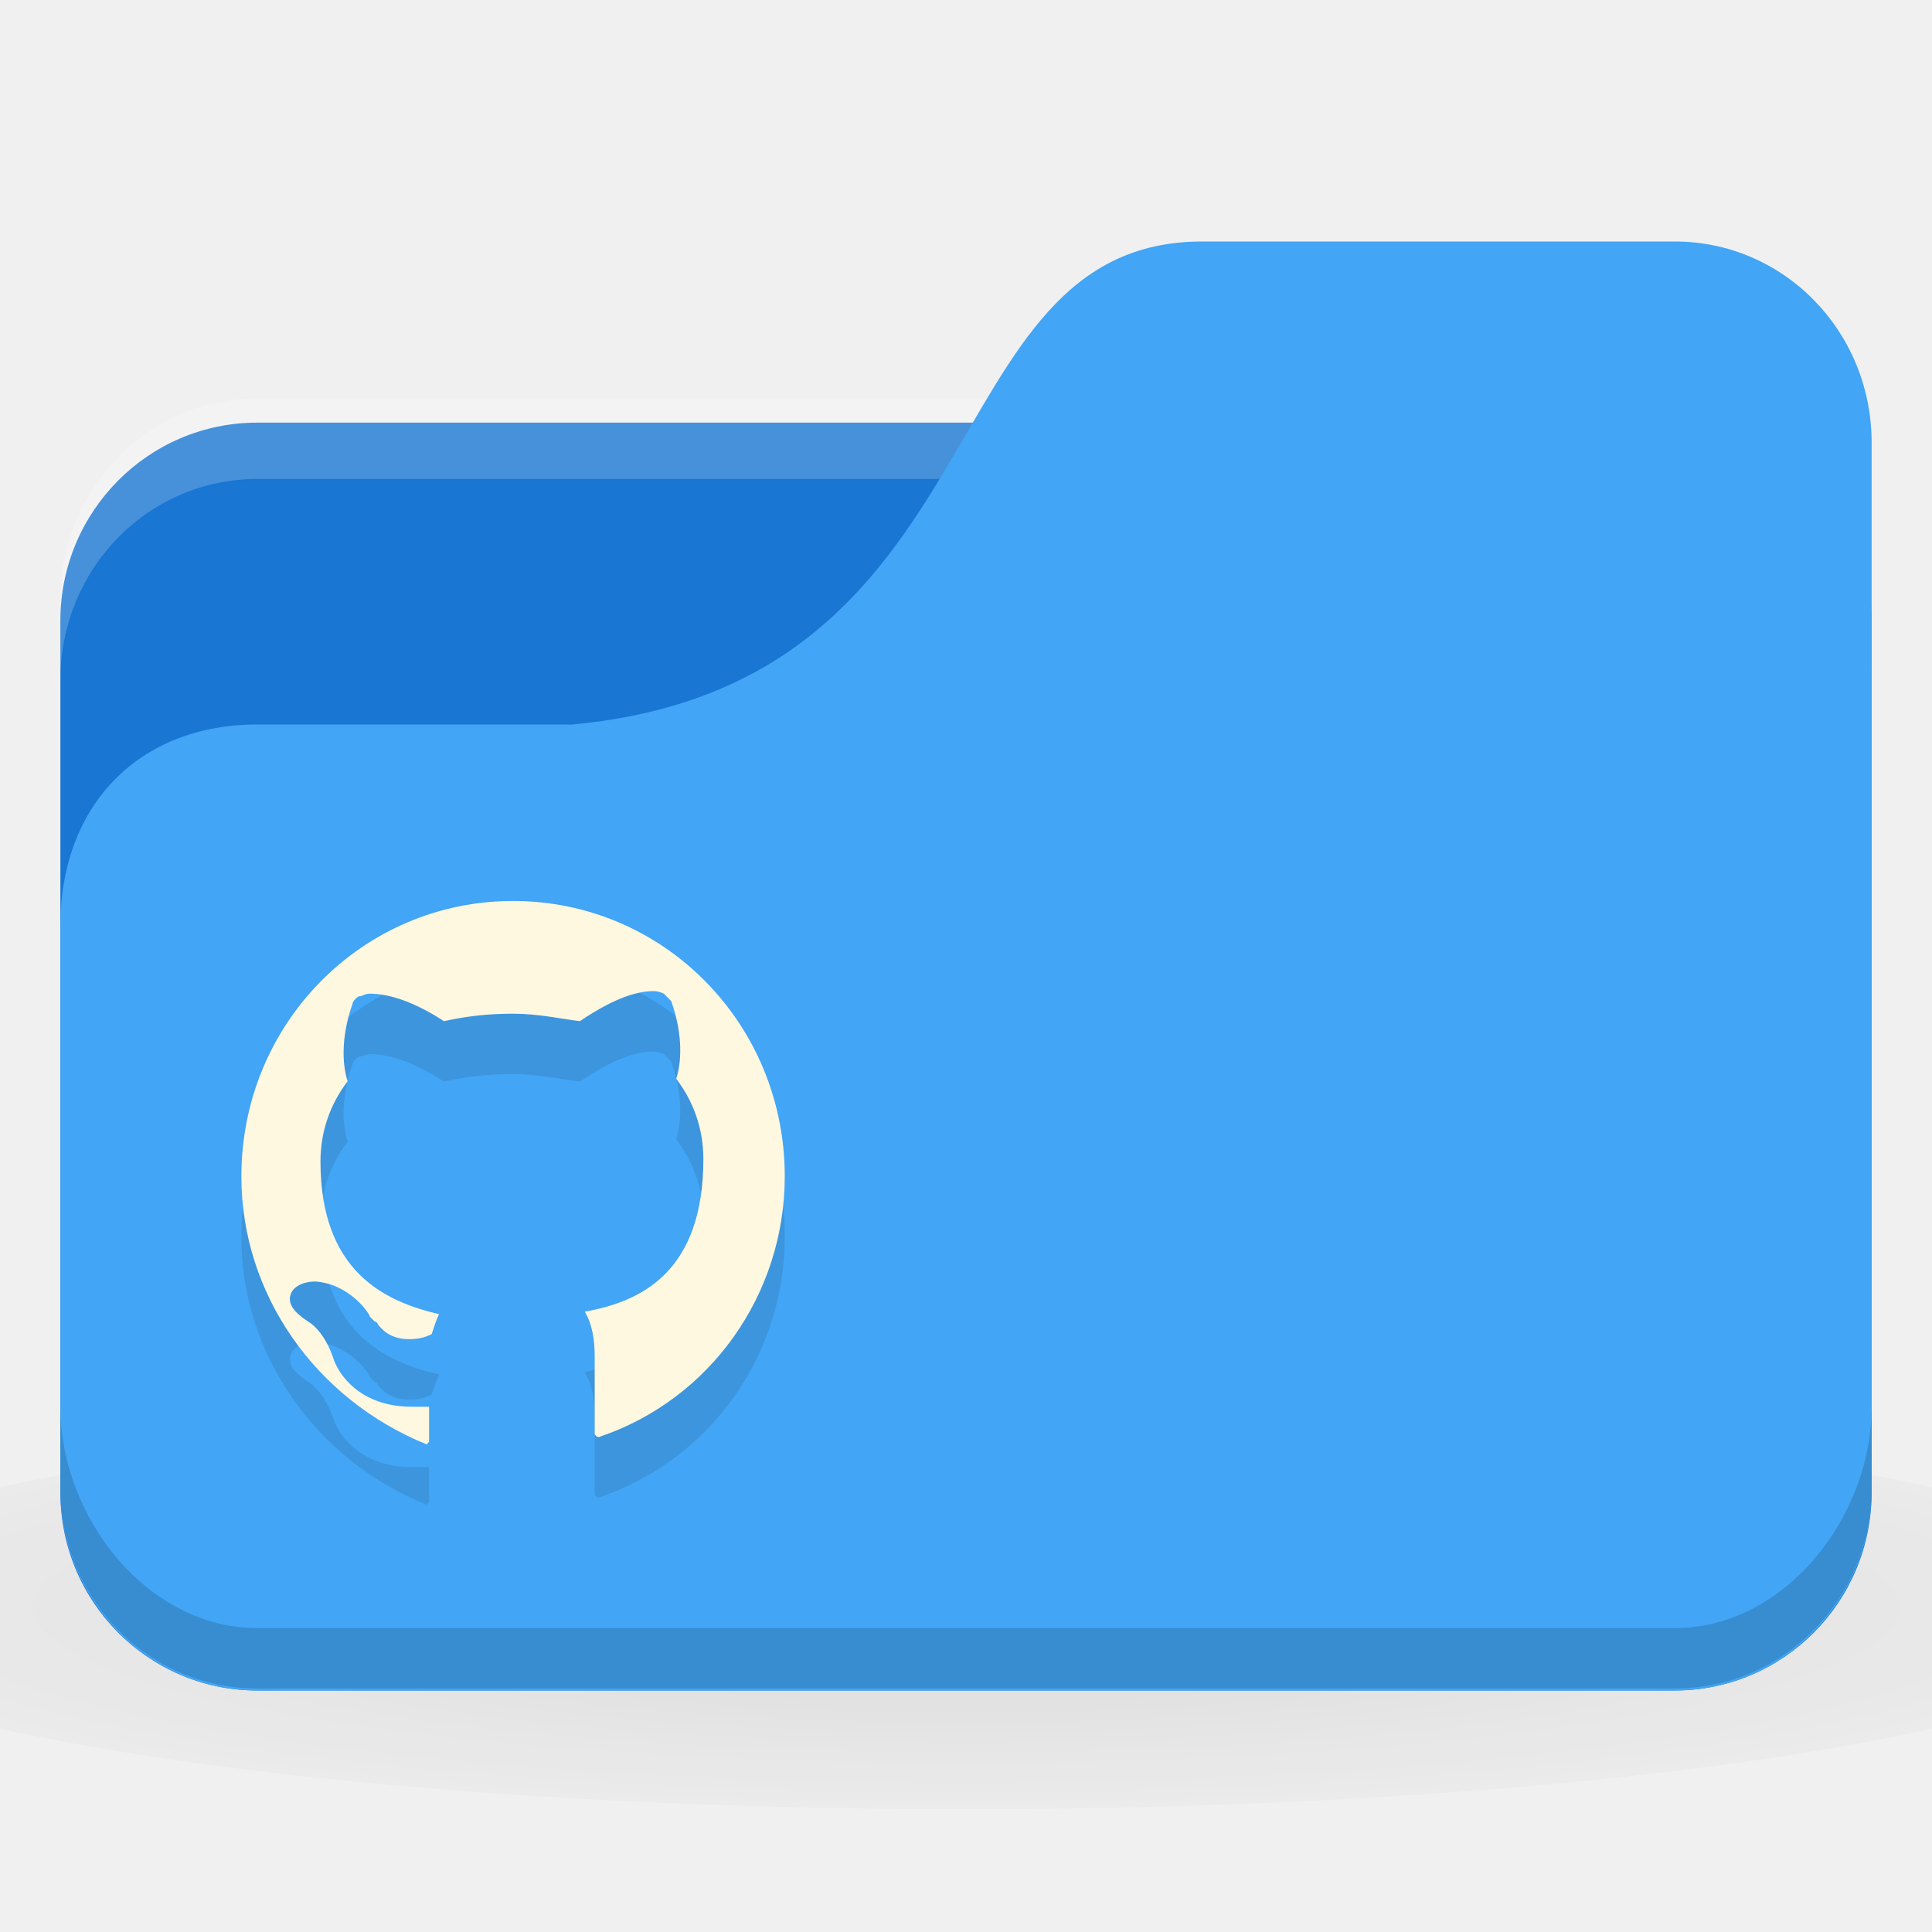
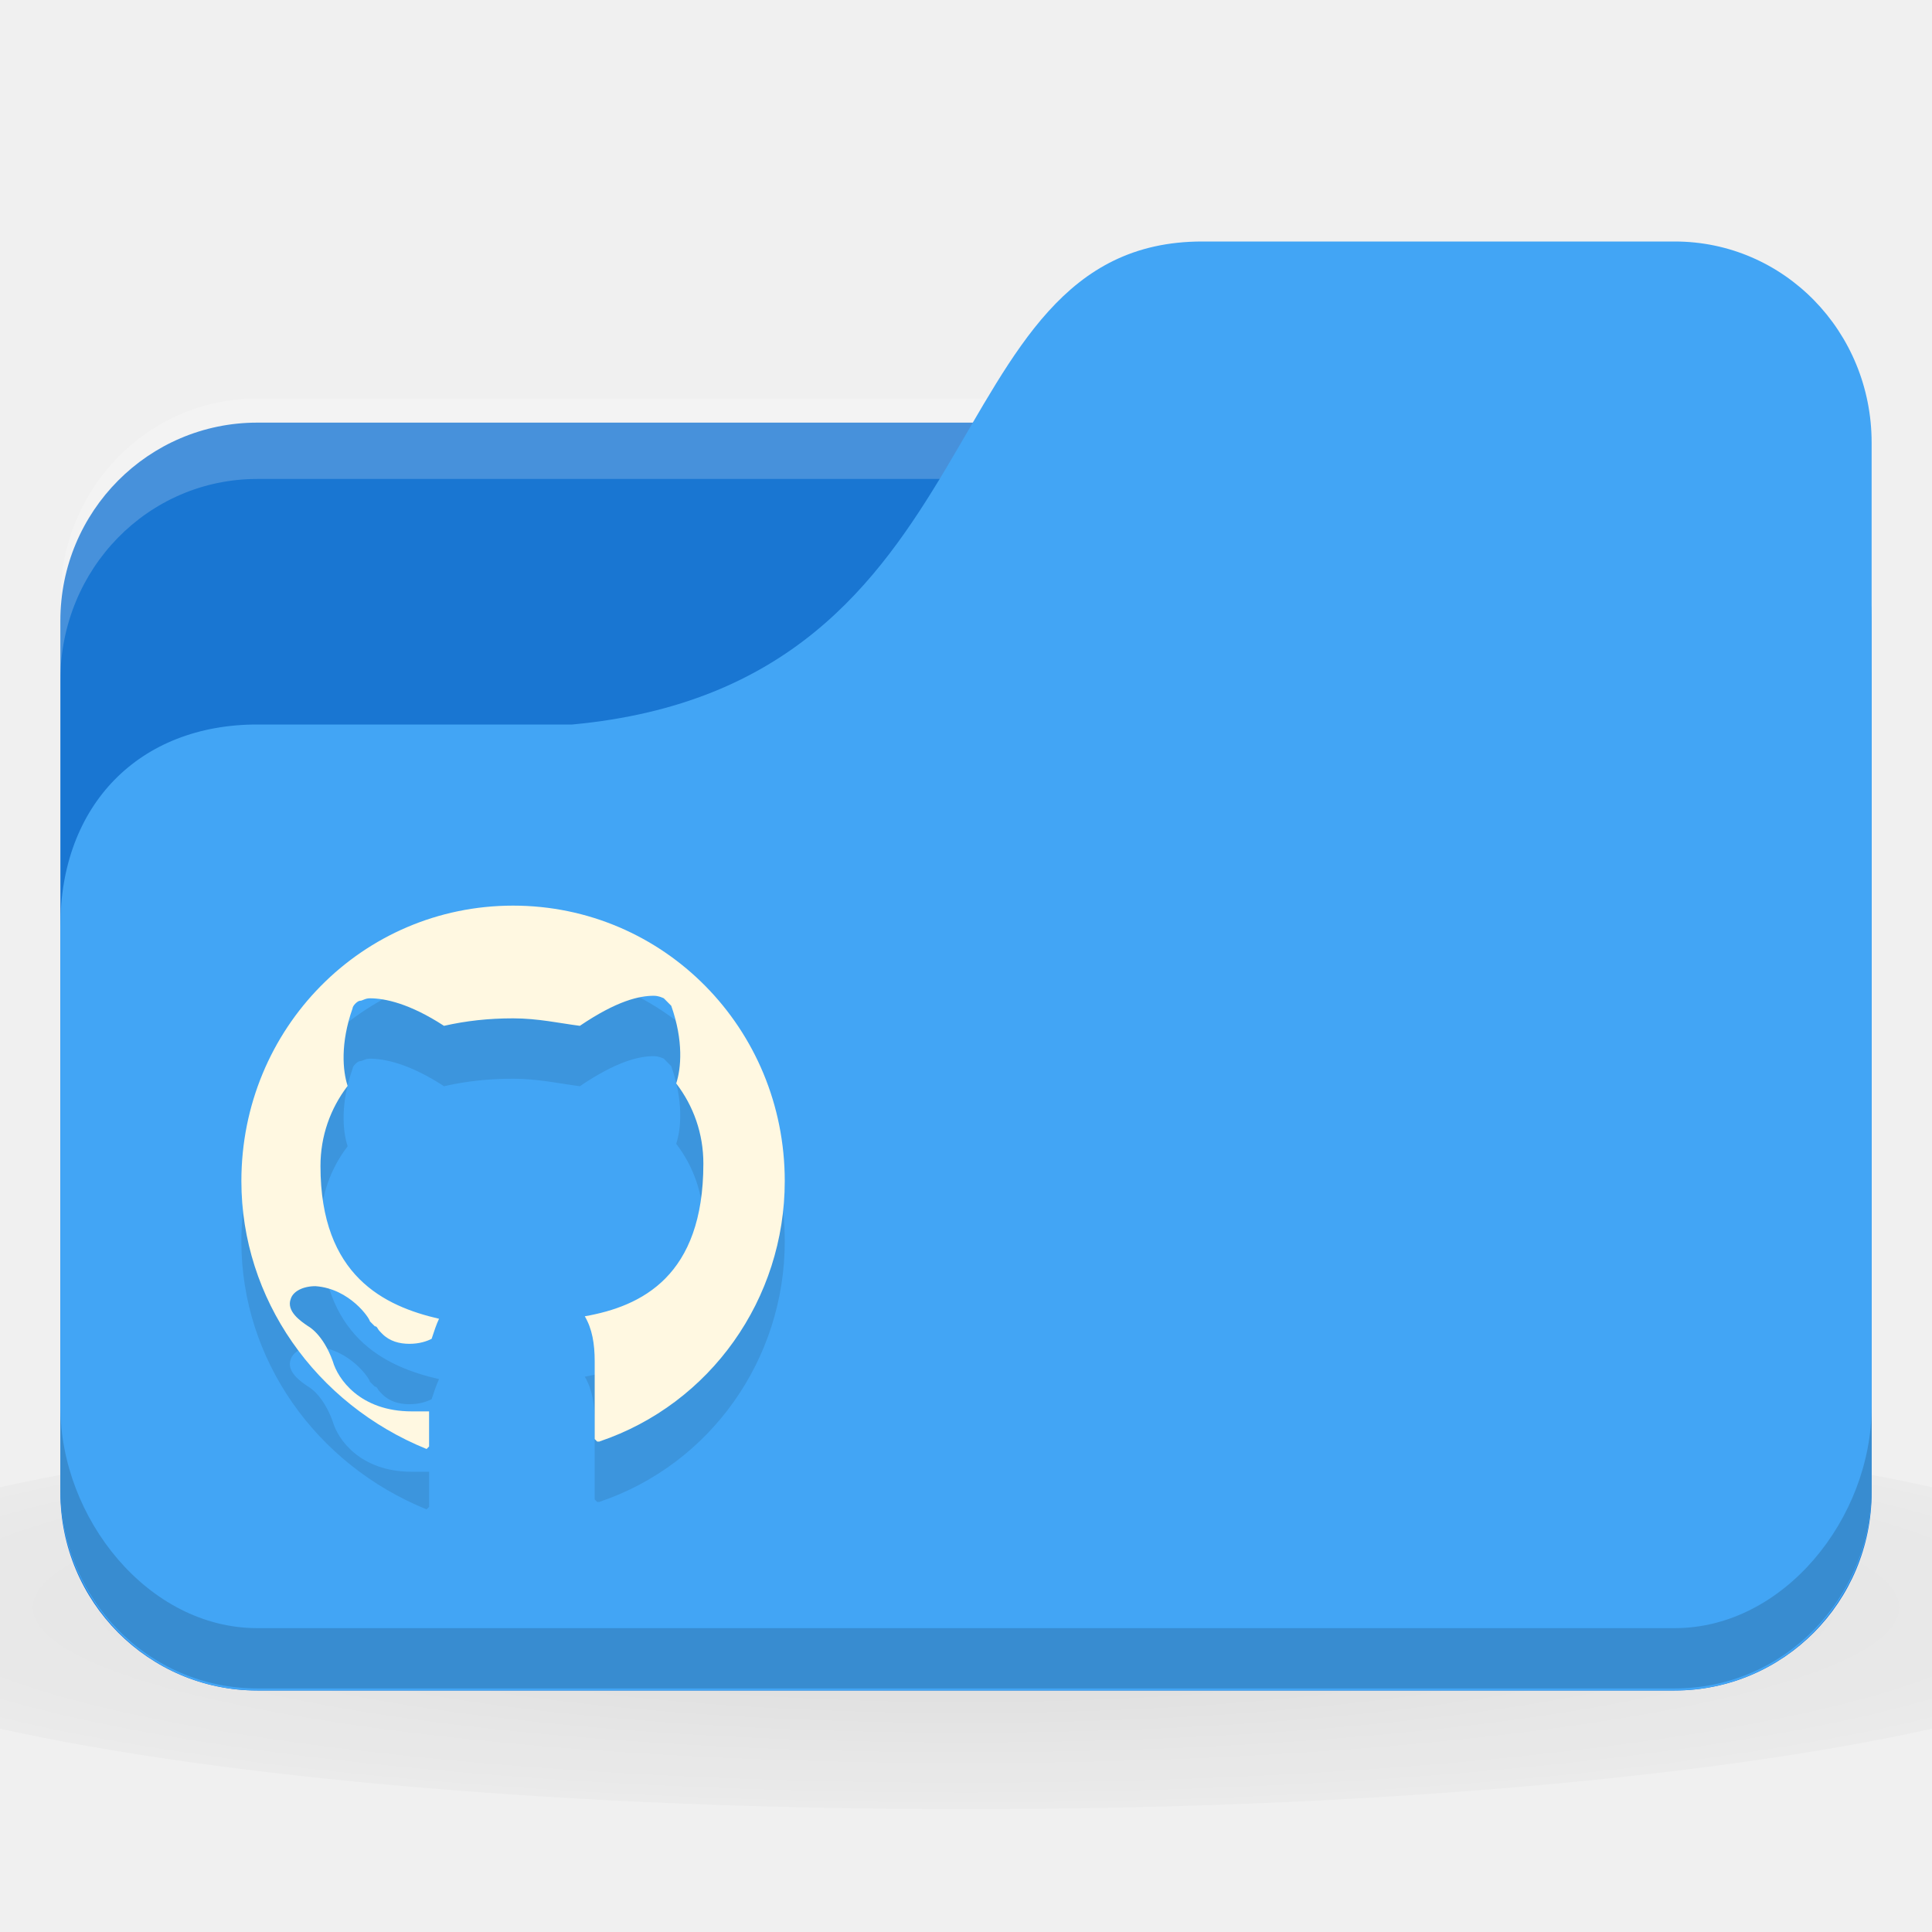
<svg xmlns="http://www.w3.org/2000/svg" version="1.1" viewBox="0 0 32 32">
  <defs>
    <radialGradient id="radialGradient3098" cx="24" cy="40.5" r="24" gradientTransform="matrix(.83333 0 0 .13889 -4 1041.4)" gradientUnits="userSpaceOnUse">
      <stop offset="0" />
      <stop style="stop-opacity:.196" offset="1" />
    </radialGradient>
  </defs>
-   <g transform="translate(0 -1020.4)">
+   <g transform="translate(0,-1020.4)">
    <path d="m16 1043.7c-6.551 0-12.352 0.522-16 1.333v4c3.648 0.811 9.449 1.333 16 1.333s12.352-0.522 16-1.333v-4c-3.648-0.811-9.449-1.333-16-1.333z" style="fill:url(#radialGradient3098);opacity:.1" />
    <rect x="1" y="1027.4" width="30" height="21" rx="3.261" ry="3.281" style="fill:#1976d2" />
    <path d="m4.261 1027c-1.807 0-3.261 1.487-3.261 3.333v1.333c0-1.847 1.454-3.333 3.261-3.333h23.478c1.807 0 3.261 1.487 3.261 3.333v-1.333c0-1.847-1.454-3.333-3.261-3.333z" style="fill:#fff;opacity:.2" />
    <path d="m4.261 1032.4h5.217c7.174-0.667 5.87-8 10.435-8h7.826c1.807 0 3.261 1.487 3.261 3.333v17.333c0 1.847-1.454 3.333-3.261 3.333h-23.478c-1.807 0-3.261-1.487-3.261-3.333v-9.333c0-2 1.304-3.333 3.261-3.333z" style="fill:#42a5f5" />
    <path d="m1 1043.7v1.333c0 1.847 1.454 3.333 3.261 3.333h23.478c1.807 0 3.261-1.487 3.261-3.333v-1.333c0 1.847-1.454 3.667-3.261 3.667h-23.478c-1.807 0-3.261-1.82-3.261-3.667z" style="opacity:.15" />
-     <path d="m9.932 1045.2h-0.041l-0.041-0.042v-1.286c0-0.29-0.041-0.539-0.164-0.747 0.941-0.166 1.964-0.664 1.964-2.53 0-0.498-0.164-0.954-0.45-1.327 0.082-0.249 0.123-0.705-0.082-1.286l-0.123-0.124s-0.082-0.042-0.164-0.042c-0.245 0-0.614 0.083-1.227 0.498-0.327-0.042-0.695-0.124-1.105-0.124s-0.777 0.041-1.145 0.124c-0.573-0.373-0.982-0.456-1.227-0.456-0.082 0-0.123 0.041-0.164 0.041-0.041 0-0.123 0.083-0.123 0.124-0.205 0.581-0.164 1.037-0.082 1.286-0.286 0.373-0.45 0.83-0.45 1.327 0 1.825 1.064 2.322 1.964 2.53-0.041 0.083-0.082 0.207-0.123 0.332-0.082 0.042-0.205 0.083-0.368 0.083-0.164 0-0.327-0.042-0.45-0.166l-0.041-0.042c-0.041-0.042-0.041-0.083-0.082-0.083l-0.041-0.041-0.041-0.042c0-0.042-0.327-0.539-0.9-0.581-0.205 0-0.368 0.083-0.409 0.207-0.082 0.207 0.164 0.373 0.286 0.456 0 0 0.245 0.124 0.409 0.581 0.082 0.29 0.45 0.83 1.309 0.83h0.286v0.581l-0.041 0.042s-0.041 0 0 0c-1.841-0.747-3.068-2.489-3.068-4.438 0-2.53 2.005-4.562 4.5-4.562 2.495 0 4.5 2.032 4.5 4.562 0 1.949-1.227 3.691-3.068 4.313z" style="fill-opacity:.098;stroke-width:.412" />
-     <path d="m9.932 1044.2h-0.041l-0.041-0.042v-1.286c0-0.29-0.041-0.539-0.164-0.747 0.941-0.166 1.964-0.664 1.964-2.53 0-0.498-0.164-0.954-0.45-1.327 0.082-0.249 0.123-0.705-0.082-1.286l-0.123-0.124s-0.082-0.042-0.164-0.042c-0.245 0-0.614 0.083-1.227 0.498-0.327-0.042-0.695-0.124-1.105-0.124s-0.777 0.041-1.145 0.124c-0.573-0.373-0.982-0.456-1.227-0.456-0.082 0-0.123 0.041-0.164 0.041-0.041 0-0.123 0.083-0.123 0.124-0.205 0.581-0.164 1.037-0.082 1.286-0.286 0.373-0.45 0.83-0.45 1.327 0 1.825 1.064 2.322 1.964 2.53-0.041 0.083-0.082 0.207-0.123 0.332-0.082 0.042-0.205 0.083-0.368 0.083-0.164 0-0.327-0.042-0.45-0.166l-0.041-0.042c-0.041-0.042-0.041-0.083-0.082-0.083l-0.041-0.041-0.041-0.042c0-0.042-0.327-0.539-0.9-0.581-0.205 0-0.368 0.083-0.409 0.207-0.082 0.207 0.164 0.373 0.286 0.456 0 0 0.245 0.124 0.409 0.581 0.082 0.29 0.45 0.83 1.309 0.83h0.286v0.581l-0.041 0.042s-0.041 0 0 0c-1.841-0.747-3.068-2.489-3.068-4.438 0-2.53 2.005-4.562 4.5-4.562 2.495 0 4.5 2.032 4.5 4.562 0 1.949-1.227 3.691-3.068 4.313z" style="fill:#fff8e1;stroke-width:.412" />
+     <path d="m9.932 1045.277h-0.041l-0.041-0.042v-1.286c0-0.29-0.041-0.539-0.164-0.747 0.941-0.166 1.964-0.664 1.964-2.53 0-0.498-0.164-0.954-0.45-1.327 0.082-0.249 0.123-0.705-0.082-1.286l-0.123-0.124s-0.082-0.042-0.164-0.042c-0.245 0-0.614 0.083-1.227 0.498-0.327-0.042-0.695-0.124-1.105-0.124s-0.777 0.041-1.145 0.124c-0.573-0.373-0.982-0.456-1.227-0.456-0.082 0-0.123 0.041-0.164 0.041-0.041 0-0.123 0.083-0.123 0.124-0.205 0.581-0.164 1.037-0.082 1.286-0.286 0.373-0.45 0.83-0.45 1.327 0 1.825 1.064 2.322 1.964 2.53-0.041 0.083-0.082 0.207-0.123 0.332-0.082 0.042-0.205 0.083-0.368 0.083-0.164 0-0.327-0.042-0.45-0.166l-0.041-0.042c-0.041-0.042-0.041-0.083-0.082-0.083l-0.041-0.041-0.041-0.042c0-0.042-0.327-0.539-0.9-0.581-0.205 0-0.368 0.083-0.409 0.207-0.082 0.207 0.164 0.373 0.286 0.456 0 0 0.245 0.124 0.409 0.581 0.082 0.29 0.45 0.83 1.309 0.83h0.286v0.581l-0.041 0.042s-0.041 0 0 0c-1.841-0.747-3.068-2.489-3.068-4.438 0-2.53 2.005-4.562 4.5-4.562s4.5 2.032 4.5 4.562c0 1.949-1.227 3.691-3.068 4.313z" style="fill-opacity:.098;stroke-width:.412" />
+     <path d="m9.932 1044.277h-0.041l-0.041-0.042v-1.286c0-0.29-0.041-0.539-0.164-0.747 0.941-0.166 1.964-0.664 1.964-2.53 0-0.498-0.164-0.954-0.45-1.327 0.082-0.249 0.123-0.705-0.082-1.286l-0.123-0.124s-0.082-0.042-0.164-0.042c-0.245 0-0.614 0.083-1.227 0.498-0.327-0.042-0.695-0.124-1.105-0.124s-0.777 0.041-1.145 0.124c-0.573-0.373-0.982-0.456-1.227-0.456-0.082 0-0.123 0.041-0.164 0.041-0.041 0-0.123 0.083-0.123 0.124-0.205 0.581-0.164 1.037-0.082 1.286-0.286 0.373-0.45 0.83-0.45 1.327 0 1.825 1.064 2.322 1.964 2.53-0.041 0.083-0.082 0.207-0.123 0.332-0.082 0.042-0.205 0.083-0.368 0.083-0.164 0-0.327-0.042-0.45-0.166l-0.041-0.042c-0.041-0.042-0.041-0.083-0.082-0.083l-0.041-0.041-0.041-0.042c0-0.042-0.327-0.539-0.9-0.581-0.205 0-0.368 0.083-0.409 0.207-0.082 0.207 0.164 0.373 0.286 0.456 0 0 0.245 0.124 0.409 0.581 0.082 0.29 0.45 0.83 1.309 0.83h0.286v0.581l-0.041 0.042s-0.041 0 0 0c-1.841-0.747-3.068-2.489-3.068-4.438 0-2.53 2.005-4.562 4.5-4.562s4.5 2.032 4.5 4.562c0 1.949-1.227 3.691-3.068 4.313z" style="fill:#fff8e1;stroke-width:.412" />
  </g>
</svg>
